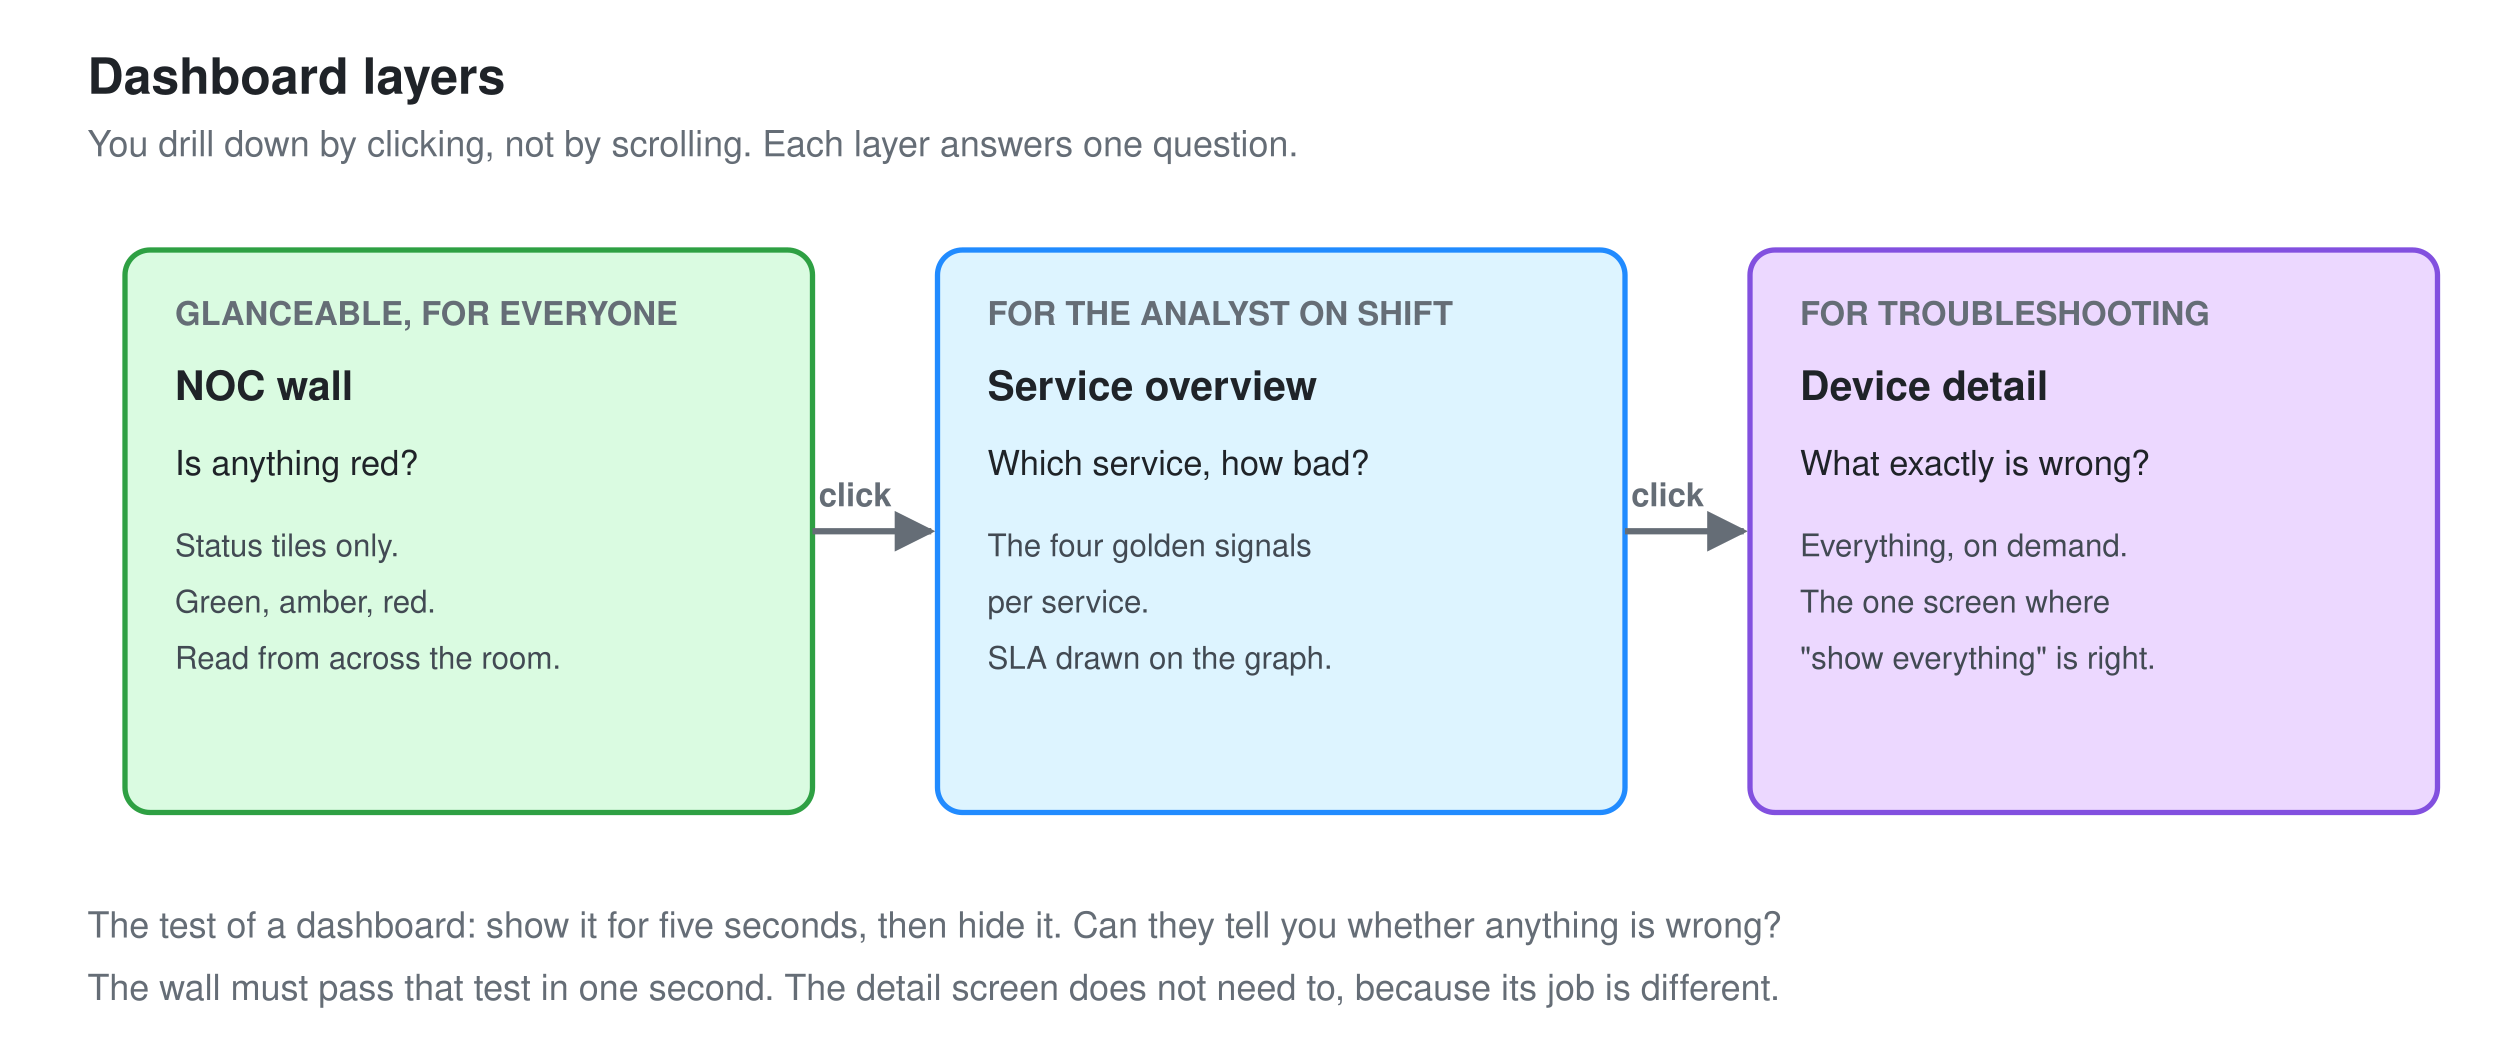
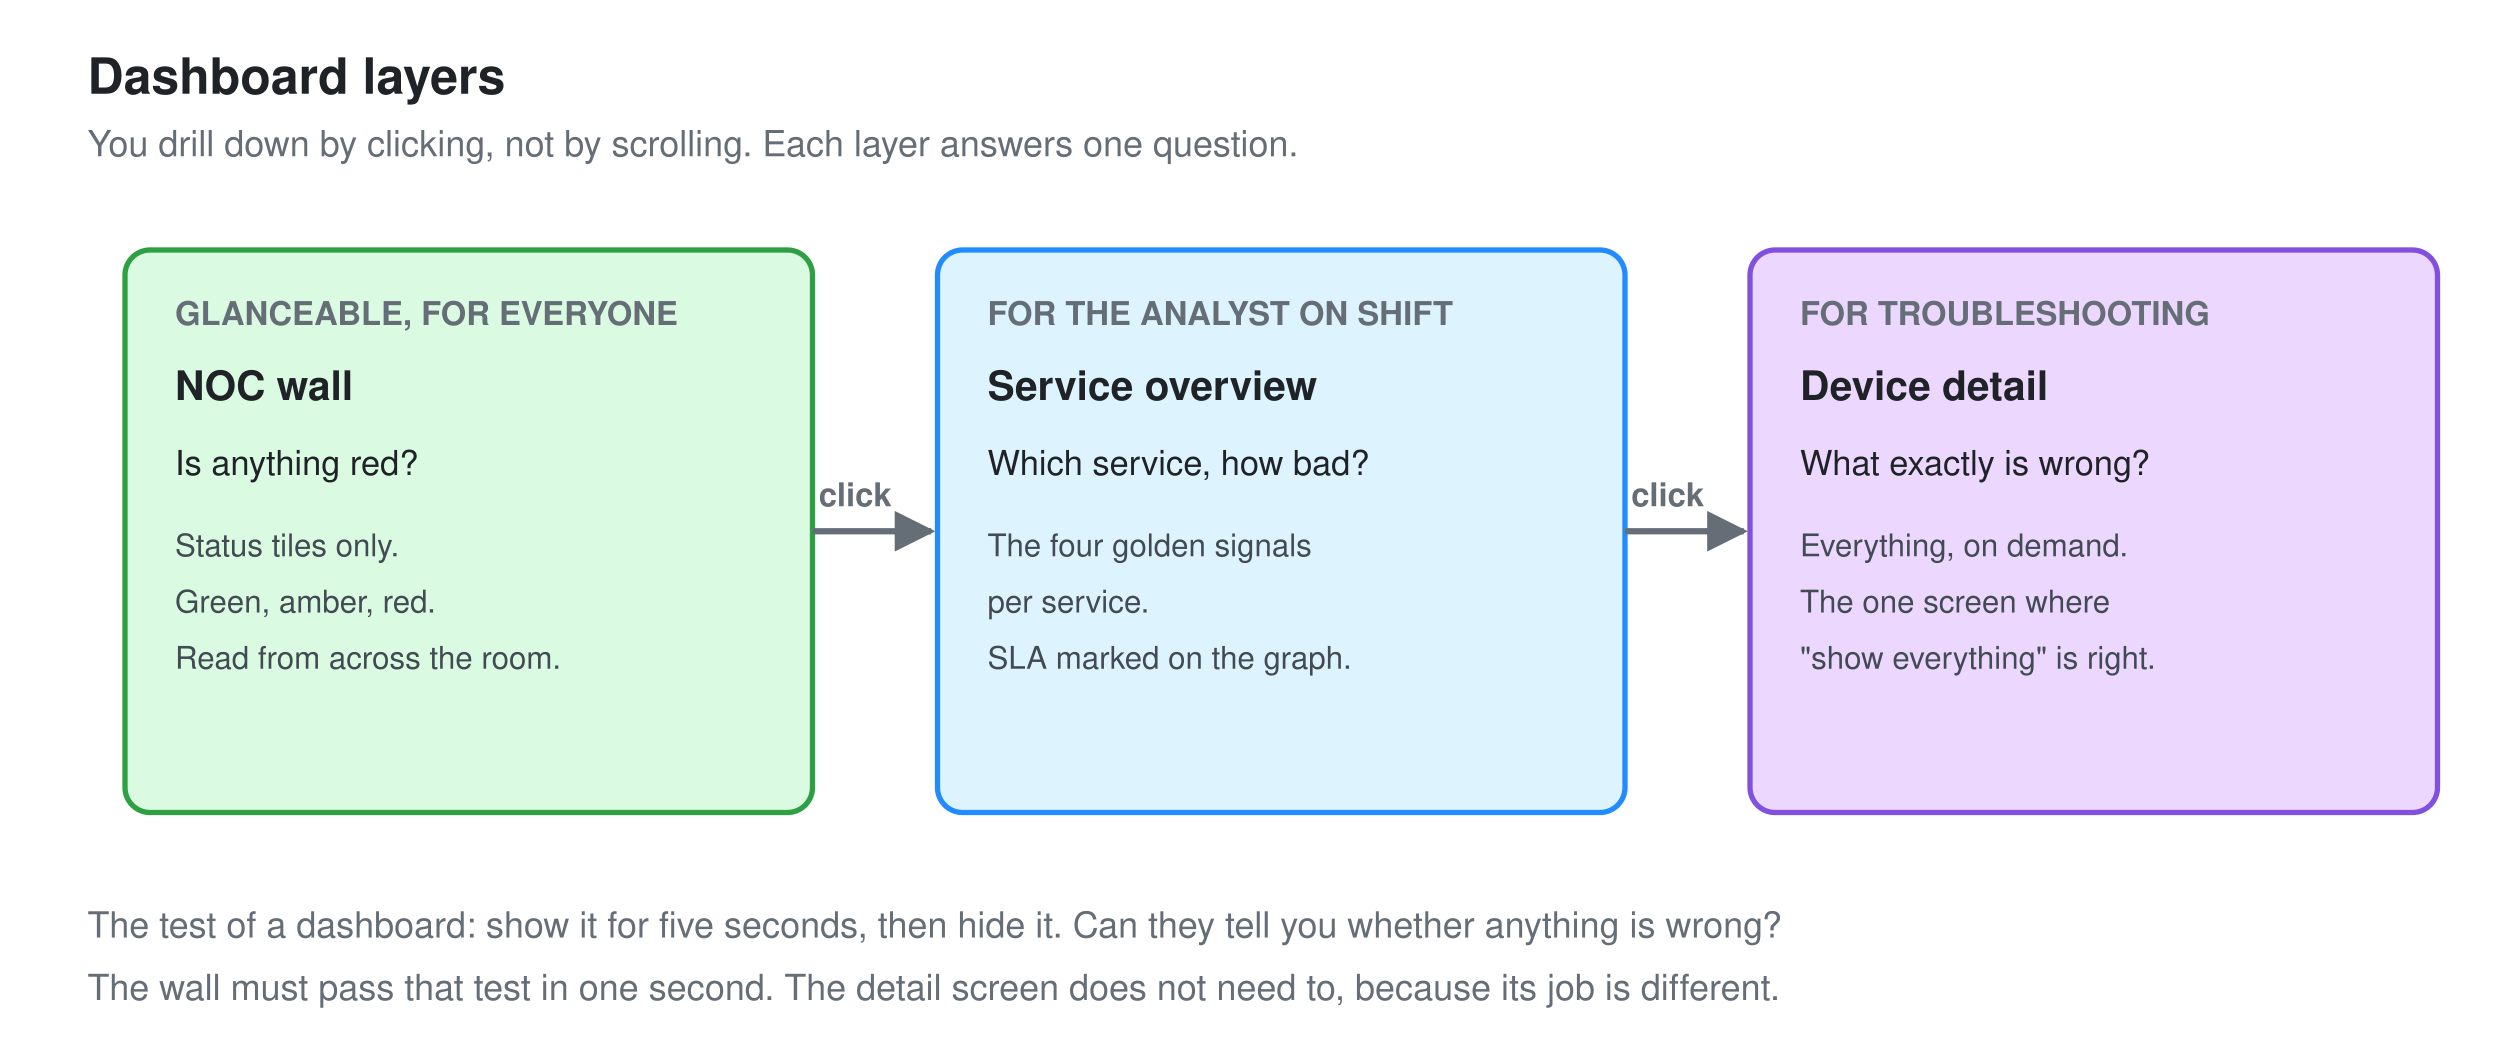
<svg xmlns="http://www.w3.org/2000/svg" viewBox="0 0 800 340" width="800" height="340" role="img" aria-labelledby="t d">
  <style>
    text { font-family: -apple-system, BlinkMacSystemFont, "Segoe UI", Helvetica, Arial, sans-serif; }
    .l1 { fill: #dafbe1; stroke: #2ea043; stroke-width: 1.7; }
    .l2 { fill: #ddf4ff; stroke: #218bff; stroke-width: 1.7; }
    .l3 { fill: #ecd8ff; stroke: #8250df; stroke-width: 1.7; }
    .f  { stroke: #656d76; stroke-width: 2; marker-end: url(#a); fill: none; }
    .arrow { fill: #656d76; }
    .h1 { fill: #1f2328; font-size: 16px; font-weight: 600; }
    .sub{ fill: #656d76; font-size: 11.5px; }
    .t  { fill: #1f2328; font-size: 13px; font-weight: 700; }
    .a  { fill: #656d76; font-size: 10.5px; font-weight: 600; }
    .q  { fill: #1f2328; font-size: 11px; }
    .d  { fill: #424a53; font-size: 10px; }
    @media (prefers-color-scheme: dark) {
      .l1 { fill: #0f2f17; stroke: #3fb950; } .l2 { fill: #0c2d6b; stroke: #58a6ff; }
      .l3 { fill: #3c1e70; stroke: #bc8cff; }
      .f  { stroke: #8b949e; } .arrow { fill: #8b949e; }
      .h1 { fill: #e6edf3; } .sub { fill: #8b949e; }
      .t  { fill: #e6edf3; } .a { fill: #8b949e; } .q { fill: #e6edf3; } .d { fill: #b1bac4; }
    }
  </style>
  <defs>
    <marker id="a" viewBox="0 0 10 10" refX="9" refY="5" markerWidth="6.5" markerHeight="6.5" orient="auto">
      <path d="M 0 0 L 10 5 L 0 10 z" class="arrow" />
    </marker>
  </defs>
  <text class="h1" x="28" y="30">Dashboard layers</text>
  <text class="sub" x="28" y="50">You drill down by clicking, not by scrolling. Each layer answers one question.</text>
  <rect class="l1" x="40" y="80" width="220" height="180" rx="8" />
  <text class="a" x="56" y="104">GLANCEABLE, FOR EVERYONE</text>
  <text class="t" x="56" y="128">NOC wall</text>
  <text class="q" x="56" y="152">Is anything red?</text>
  <text class="d" x="56" y="178">Status tiles only.</text>
  <text class="d" x="56" y="196">Green, amber, red.</text>
  <text class="d" x="56" y="214">Read from across the room.</text>
  <line class="f" x1="260" y1="170" x2="298" y2="170" />
  <text class="a" x="262" y="162">click</text>
  <rect class="l2" x="300" y="80" width="220" height="180" rx="8" />
  <text class="a" x="316" y="104">FOR THE ANALYST ON SHIFT</text>
  <text class="t" x="316" y="128">Service overview</text>
  <text class="q" x="316" y="152">Which service, how bad?</text>
  <text class="d" x="316" y="178">The four golden signals</text>
  <text class="d" x="316" y="196">per service.</text>
-   <text class="d" x="316" y="214">SLA drawn on the graph.</text>
+   <text class="d" x="316" y="214">SLA marked on the graph.</text>
  <line class="f" x1="520" y1="170" x2="558" y2="170" />
  <text class="a" x="522" y="162">click</text>
  <rect class="l3" x="560" y="80" width="220" height="180" rx="8" />
  <text class="a" x="576" y="104">FOR TROUBLESHOOTING</text>
  <text class="t" x="576" y="128">Device detail</text>
  <text class="q" x="576" y="152">What exactly is wrong?</text>
  <text class="d" x="576" y="178">Everything, on demand.</text>
  <text class="d" x="576" y="196">The one screen where</text>
  <text class="d" x="576" y="214">"show everything" is right.</text>
  <text class="sub" x="28" y="300">The test of a dashboard: show it for five seconds, then hide it. Can they tell you whether anything is wrong?</text>
  <text class="sub" x="28" y="320">The wall must pass that test in one second. The detail screen does not need to, because its job is different.</text>
</svg>
